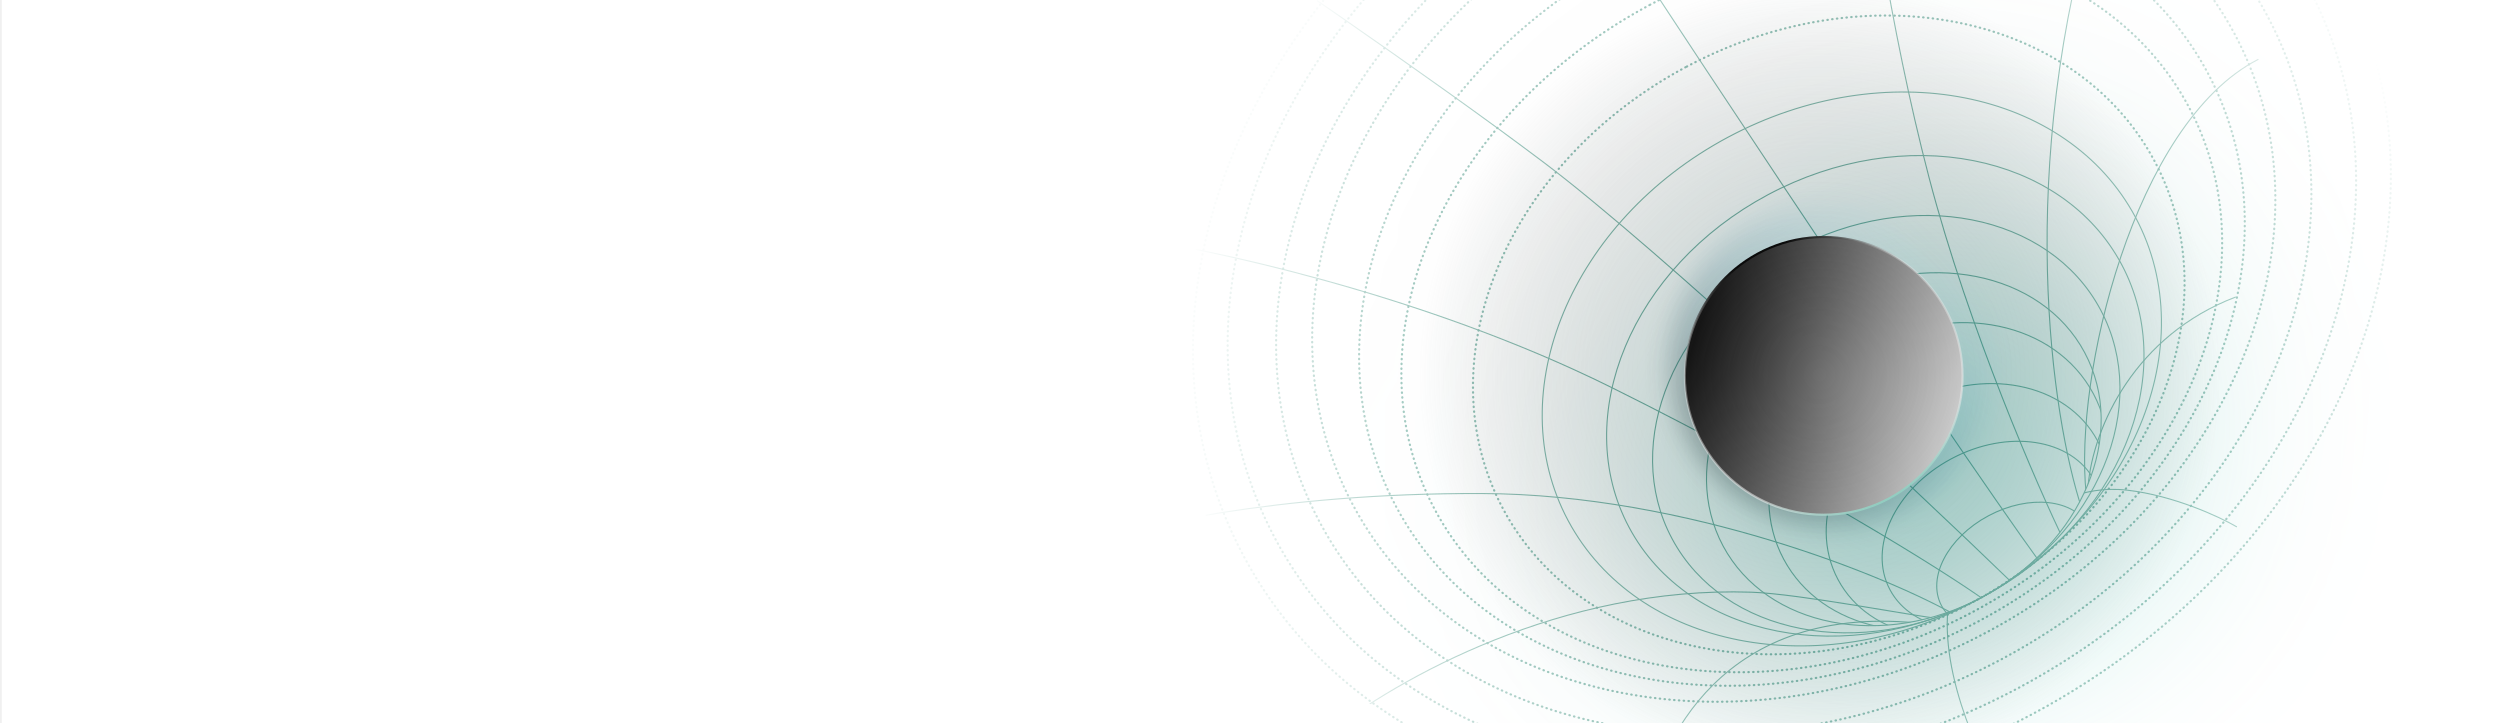
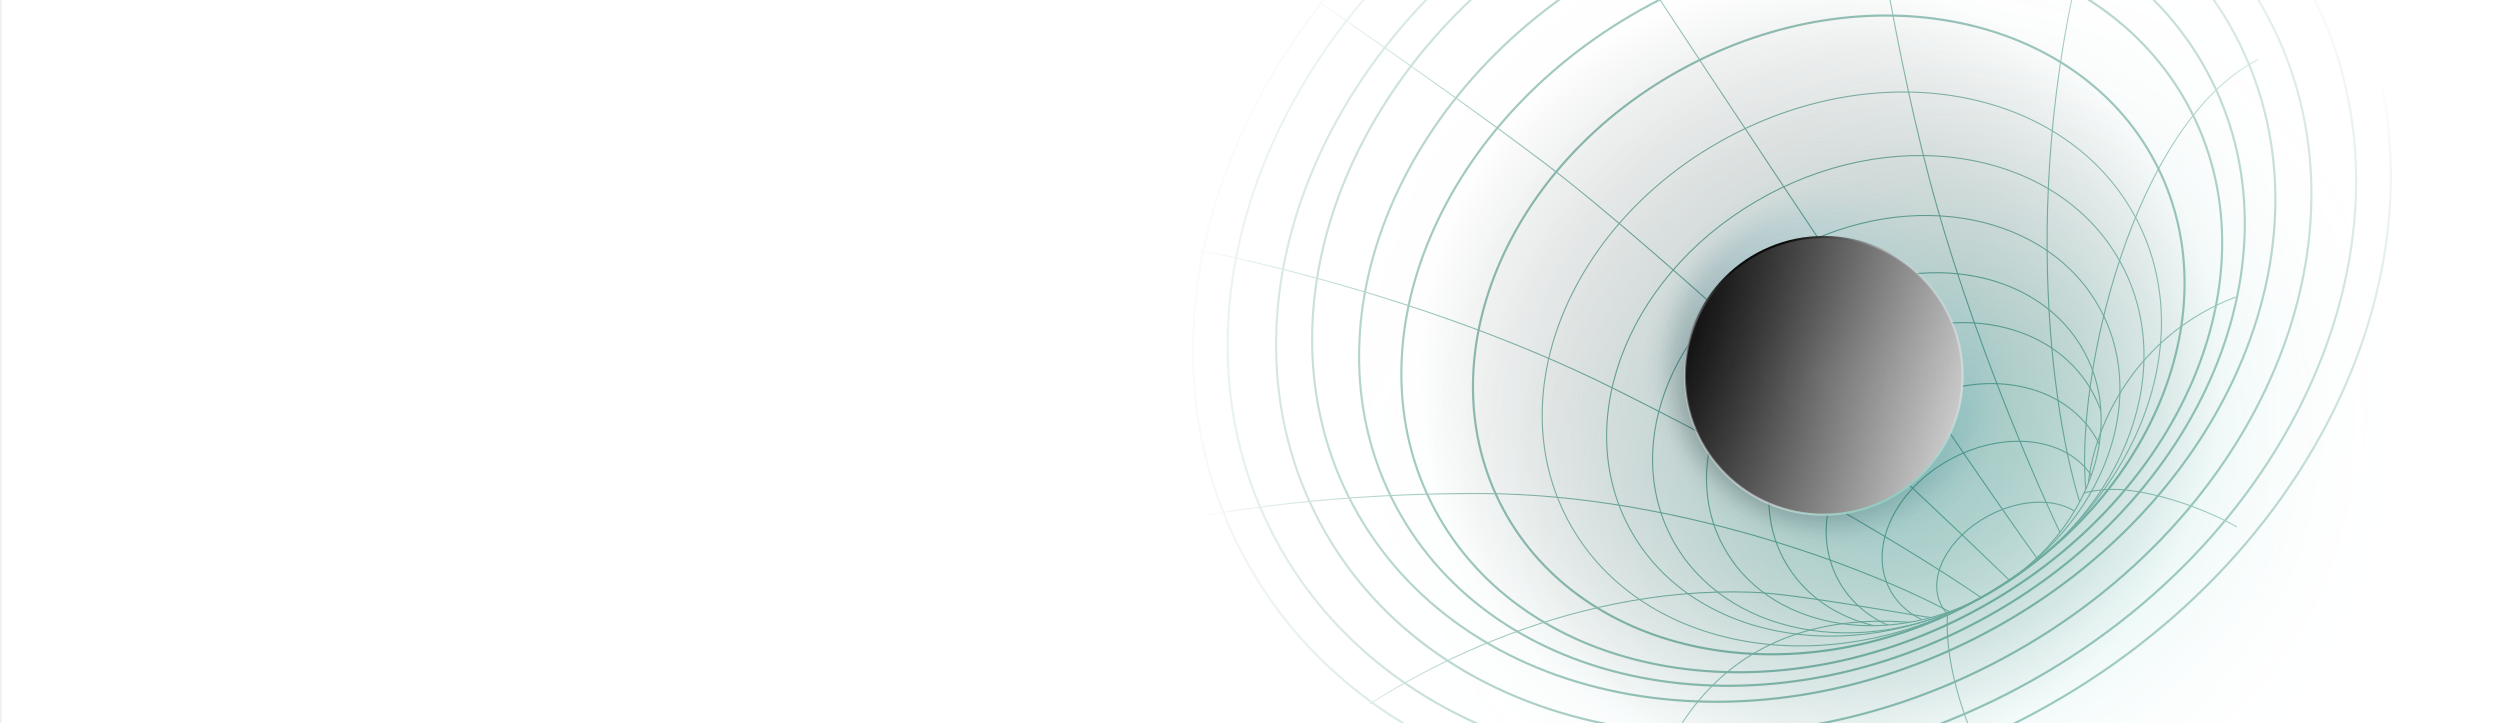
<svg xmlns="http://www.w3.org/2000/svg" width="1385" height="400" viewBox="0 0 1385 400" fill="none">
  <rect x="5.414" y="-4.084" width="1438.36" height="419.416" fill="white" />
  <mask id="mask0_1167_67039" style="mask-type:alpha" maskUnits="userSpaceOnUse" x="945" y="151" width="220" height="196">
    <ellipse rx="92.755" ry="113.586" transform="matrix(-0.471323 -0.881961 -0.881961 0.471323 1054.72 248.868)" fill="#D9D9D9" />
  </mask>
  <g mask="url(#mask0_1167_67039)">
    <ellipse rx="81.418" ry="97.263" transform="matrix(-0.471323 -0.881961 -0.881961 0.471323 1073.94 263.947)" stroke="#6AA99B" stroke-width="0.605" stroke-linecap="round" />
    <ellipse rx="66.571" ry="81.522" transform="matrix(-0.471323 -0.881961 -0.881961 0.471323 1090.17 282.677)" stroke="#6AA99B" stroke-width="0.605" stroke-linecap="round" />
    <ellipse rx="48.011" ry="64.176" transform="matrix(-0.471323 -0.881961 -0.881961 0.471323 1103.67 296.511)" stroke="#6AA99B" stroke-width="0.605" stroke-linecap="round" />
    <ellipse rx="31.667" ry="46.393" transform="matrix(-0.471323 -0.881961 -0.881961 0.471323 1116.52 313.681)" stroke="#6AA99B" stroke-width="0.605" stroke-linecap="round" />
  </g>
  <ellipse rx="109.585" ry="134.572" transform="matrix(-0.471323 -0.881961 -0.881961 0.471323 1044.99 234.992)" stroke="#6AA99B" stroke-width="0.605" stroke-linecap="round" />
  <ellipse rx="92.755" ry="113.586" transform="matrix(-0.471323 -0.881961 -0.881961 0.471323 1054.73 248.87)" stroke="#6AA99B" stroke-width="0.605" stroke-linecap="round" />
  <ellipse rx="126.287" ry="154.649" transform="matrix(-0.471323 -0.881961 -0.881961 0.471323 1038.92 219.296)" stroke="#6AA99B" stroke-width="0.605" stroke-linecap="round" />
  <ellipse rx="145.557" ry="178.206" transform="matrix(-0.471323 -0.881961 -0.881961 0.471323 1025.91 204.404)" stroke="#6AA99B" stroke-width="0.605" stroke-linecap="round" />
-   <ellipse rx="168.2" ry="204.564" transform="matrix(-0.471323 -0.881961 -0.881961 0.471323 1013.14 185.55)" stroke="#6AA99B" stroke-width="1.21" stroke-linecap="round" stroke-dasharray="0.24 2.42" />
-   <ellipse rx="190.476" ry="236.775" transform="matrix(-0.471323 -0.881961 -0.881961 0.471323 1003.72 170.726)" stroke="#6AA99B" stroke-width="1.21" stroke-linecap="round" stroke-dasharray="0.24 2.42" />
-   <ellipse rx="208.083" ry="254.91" transform="matrix(-0.471323 -0.881961 -0.881961 0.471323 998.277 160.551)" stroke="#6AA99B" stroke-width="1.21" stroke-linecap="round" stroke-dasharray="0.24 2.42" />
-   <ellipse rx="227.676" ry="276.898" transform="matrix(-0.471323 -0.881961 -0.881961 0.471323 993.744 149.27)" stroke="#6AA99B" stroke-width="1.21" stroke-linecap="round" stroke-dasharray="0.24 2.42" />
-   <ellipse rx="244.714" ry="297.62" transform="matrix(-0.471323 -0.881961 -0.881961 0.471323 993.742 149.269)" stroke="#6AA99B" stroke-width="1.21" stroke-linecap="round" stroke-dasharray="0.24 2.42" />
-   <ellipse rx="266.744" ry="324.413" transform="matrix(-0.471323 -0.881961 -0.881961 0.471323 992.696 145.763)" stroke="#6AA99B" stroke-width="1.21" stroke-linecap="round" stroke-dasharray="0.24 2.42" />
-   <ellipse rx="283.164" ry="344.383" transform="matrix(-0.471323 -0.881961 -0.881961 0.471323 992.705 145.76)" stroke="#6AA99B" stroke-width="1.21" stroke-linecap="round" stroke-dasharray="0.24 2.42" />
+   <ellipse rx="168.2" ry="204.564" transform="matrix(-0.471323 -0.881961 -0.881961 0.471323 1013.14 185.55)" stroke="#6AA99B" stroke-width="1.21" stroke-linecap="round" strokeDasharray="0.24 2.42" />
+   <ellipse rx="190.476" ry="236.775" transform="matrix(-0.471323 -0.881961 -0.881961 0.471323 1003.72 170.726)" stroke="#6AA99B" stroke-width="1.21" stroke-linecap="round" strokeDasharray="0.24 2.42" />
+   <ellipse rx="208.083" ry="254.91" transform="matrix(-0.471323 -0.881961 -0.881961 0.471323 998.277 160.551)" stroke="#6AA99B" stroke-width="1.21" stroke-linecap="round" strokeDasharray="0.24 2.42" />
+   <ellipse rx="227.676" ry="276.898" transform="matrix(-0.471323 -0.881961 -0.881961 0.471323 993.744 149.27)" stroke="#6AA99B" stroke-width="1.21" stroke-linecap="round" strokeDasharray="0.24 2.42" />
+   <ellipse rx="244.714" ry="297.62" transform="matrix(-0.471323 -0.881961 -0.881961 0.471323 993.742 149.269)" stroke="#6AA99B" stroke-width="1.21" stroke-linecap="round" strokeDasharray="0.24 2.42" />
+   <ellipse rx="266.744" ry="324.413" transform="matrix(-0.471323 -0.881961 -0.881961 0.471323 992.696 145.763)" stroke="#6AA99B" stroke-width="1.21" stroke-linecap="round" strokeDasharray="0.24 2.42" />
+   <ellipse rx="283.164" ry="344.383" transform="matrix(-0.471323 -0.881961 -0.881961 0.471323 992.705 145.76)" stroke="#6AA99B" stroke-width="1.21" stroke-linecap="round" strokeDasharray="0.24 2.42" />
  <mask id="mask1_1167_67039" style="mask-type:alpha" maskUnits="userSpaceOnUse" x="652" y="-174" width="674" height="630">
    <path d="M839.245 -108.866C737.008 -54.236 438.71 330.678 915.39 455.616C925.084 379.225 997.363 344.56 1029.72 346.451C1051.92 347.749 1075.94 342.709 1098.45 330.678C1131.64 312.941 1154.02 284.037 1161.4 253.994C1166.32 233.957 1195.05 153.12 1325.87 149.042C1325.87 -305.509 941.495 -163.483 839.245 -108.866Z" fill="#ADEFF3" />
  </mask>
  <g mask="url(#mask1_1167_67039)">
    <path d="M735.028 406.888C773.932 376.115 865.259 324.5 970.331 328.079C996.852 328.982 1061.68 341.533 1073.89 342.649" stroke="#6AA99B" stroke-width="0.605" stroke-linecap="round" />
    <path d="M1156.75 269.708C1159.52 235.964 1183.29 185.629 1238.43 164.602" stroke="#6AA99B" stroke-width="0.605" stroke-linecap="round" />
    <path d="M1155.77 273.75C1148.79 208.778 1182.2 68.227 1250.95 32.953" stroke="#6AA99B" stroke-width="0.605" stroke-linecap="round" />
    <path d="M1153.32 281.77C1136.82 231.978 1115.7 93.699 1163.21 -61.08" stroke="#6AA99B" stroke-width="0.605" stroke-linecap="round" />
    <path d="M1144.22 301.202C1129.27 270.69 1090.65 182.176 1068.67 98.287C1046.69 14.399 1033.83 -78.044 1030.14 -113.779" stroke="#6AA99B" stroke-width="0.605" stroke-linecap="round" />
    <path d="M1115.34 323.479C1057.45 267.446 919.954 138.826 855.353 90.073C790.752 41.32 685.22 -30.456 640.529 -60.25" stroke="#6AA99B" stroke-width="0.605" stroke-linecap="round" />
    <path d="M1100.84 333.451C1077.99 316.861 997.253 266.5 892.431 214.496C787.609 162.493 666.605 136.965 619.205 130.701" stroke="#6AA99B" stroke-width="0.605" stroke-linecap="round" />
    <path d="M1084.38 341.355C1046.8 319.857 934.985 273.82 820.818 273.413C706.651 273.005 624.277 292.54 597.361 302.359" stroke="#6AA99B" stroke-width="0.605" stroke-linecap="round" />
    <path d="M911.67 452.035C918.409 412.906 953.658 332.291 1066.64 345.626" stroke="#6AA99B" stroke-width="0.605" stroke-linecap="round" />
    <path d="M840.318 -122.682C901.767 -24.835 1078.06 239.875 1130.88 312.598" stroke="#6AA99B" stroke-width="0.605" stroke-linecap="round" />
  </g>
  <mask id="mask2_1167_67039" style="mask-type:alpha" maskUnits="userSpaceOnUse" x="880" y="194" width="411" height="293">
    <path d="M1217.76 425.287C975.265 563.349 814.619 433.701 907.17 374.523C949.713 356.897 988.989 339.595 1015.2 344.643C1041.15 349.641 1070.92 345.383 1098.45 330.673C1153.78 301.106 1179.06 240.512 1154.91 195.331C1376.62 182.346 1273.09 395.72 1217.76 425.287Z" fill="#ADEFF3" />
  </mask>
  <g mask="url(#mask2_1167_67039)">
    <path d="M1113.18 446.827C1099.92 427.697 1073.63 374.004 1079.64 333.539" stroke="#6AA99B" stroke-width="0.605" stroke-linecap="round" />
    <path d="M1239.04 291.812C1229.6 286.295 1204.28 274.519 1178.49 271.557C1152.7 268.595 1133.62 280.923 1127.31 287.457" stroke="#6AA99B" stroke-width="0.605" stroke-linecap="round" />
  </g>
  <g filter="url(#filter0_f_1167_67039)">
    <path d="M1185.83 267.292C1151.84 310.738 1104.19 345.621 1050.73 365.897C977.578 373.817 896.389 316.528 916.236 238.436C933.576 170.193 1002.75 113.332 1078.47 113.194C1154.2 113.06 1199.72 198.262 1185.84 267.292H1185.83Z" fill="url(#paint0_linear_1167_67039)" fill-opacity="0.6" />
  </g>
  <g filter="url(#filter1_f_1167_67039)">
    <circle cx="1014.6" cy="201.242" r="89.504" transform="rotate(132.348 1014.6 201.242)" fill="url(#paint1_linear_1167_67039)" />
  </g>
  <circle cx="1010.34" cy="208.233" r="76.93" fill="url(#paint2_linear_1167_67039)" stroke="url(#paint3_linear_1167_67039)" stroke-width="1.21" />
  <rect x="0.984" y="-2.475" width="1382.62" height="406.432" fill="url(#paint4_radial_1167_67039)" />
  <defs>
    <filter id="filter0_f_1167_67039" x="749.954" y="-50.051" width="601.611" height="579.925" filterUnits="userSpaceOnUse" color-interpolation-filters="sRGB">
      <feFlood flood-opacity="0" result="BackgroundImageFix" />
      <feBlend mode="normal" in="SourceGraphic" in2="BackgroundImageFix" result="shape" />
      <feGaussianBlur stdDeviation="81.622" result="effect1_foregroundBlur_1167_67039" />
    </filter>
    <filter id="filter1_f_1167_67039" x="911.784" y="98.423" width="205.635" height="205.637" filterUnits="userSpaceOnUse" color-interpolation-filters="sRGB">
      <feFlood flood-opacity="0" result="BackgroundImageFix" />
      <feBlend mode="normal" in="SourceGraphic" in2="BackgroundImageFix" result="shape" />
      <feGaussianBlur stdDeviation="6.657" result="effect1_foregroundBlur_1167_67039" />
    </filter>
    <linearGradient id="paint0_linear_1167_67039" x1="985.049" y1="2.953" x2="1190.53" y2="344.252" gradientUnits="userSpaceOnUse">
      <stop stopColor="#39617D" stop-opacity="0.32" />
      <stop offset="1" stop-color="#00DEC3" />
    </linearGradient>
    <linearGradient id="paint1_linear_1167_67039" x1="1125.32" y1="138.198" x2="931.57" y2="126.43" gradientUnits="userSpaceOnUse">
      <stop stopColor="#5CFFF5" stop-opacity="0" />
      <stop stopColor="white" stop-opacity="0.35" />
      <stop offset="1" stop-color="#0EACE0" stop-opacity="0" />
    </linearGradient>
    <linearGradient id="paint2_linear_1167_67039" x1="930.982" y1="178.249" x2="1099.84" y2="230.088" gradientUnits="userSpaceOnUse">
      <stop stopColor="white" />
      <stop offset="1" stop-color="#EDEDED" />
    </linearGradient>
    <linearGradient id="paint3_linear_1167_67039" x1="972.461" y1="142.977" x2="1045.8" y2="283.093" gradientUnits="userSpaceOnUse">
      <stop stopColor="#88DAC8" />
      <stop offset="0.255" stop-color="white" stop-opacity="0.34" />
      <stop offset="0.755" stop-color="white" stop-opacity="0.571" />
      <stop offset="1" stop-color="#88DAC8" />
    </linearGradient>
    <radialGradient id="paint4_radial_1167_67039" cx="0" cy="0" r="1" gradientUnits="userSpaceOnUse" gradientTransform="translate(1008.46 207.653) rotate(180) scale(356.373 350.006)">
      <stop stopColor="white" stop-opacity="0" />
      <stop offset="0.625" stop-color="white" stop-opacity="0.35" />
      <stop offset="1" stop-color="white" />
    </radialGradient>
  </defs>
</svg>
